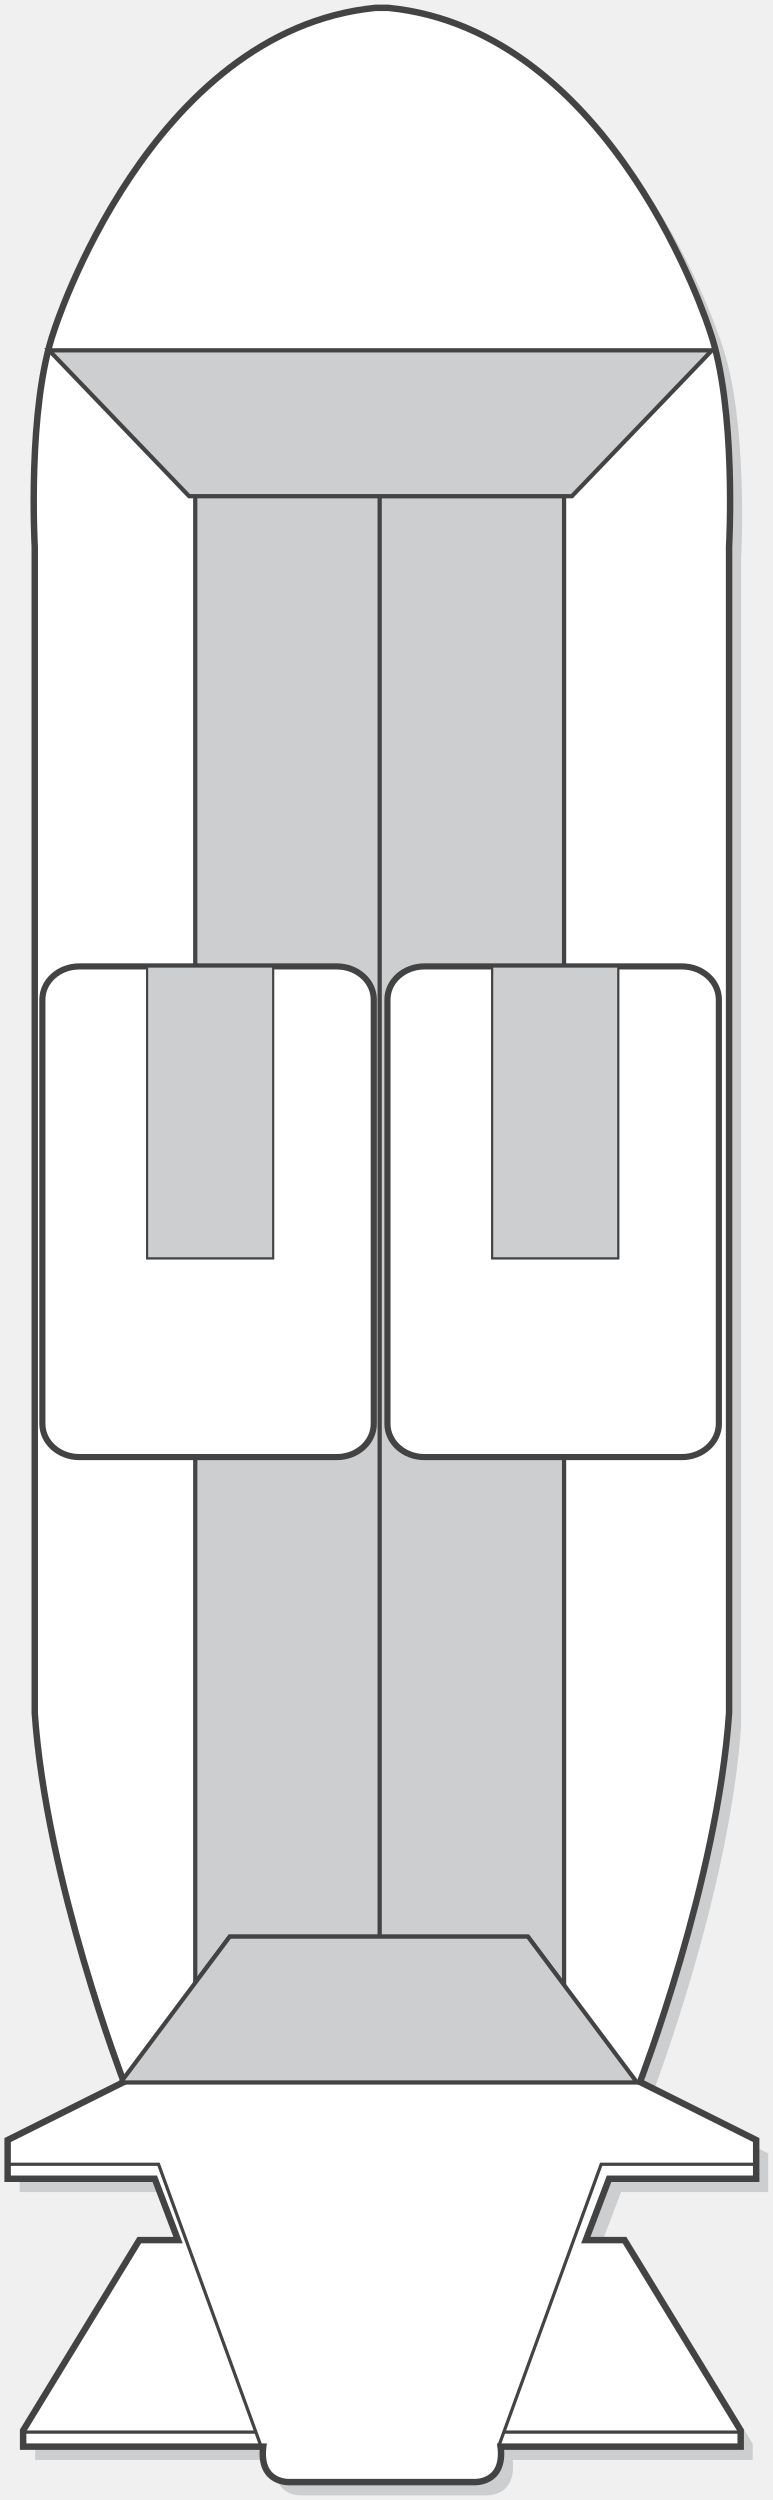
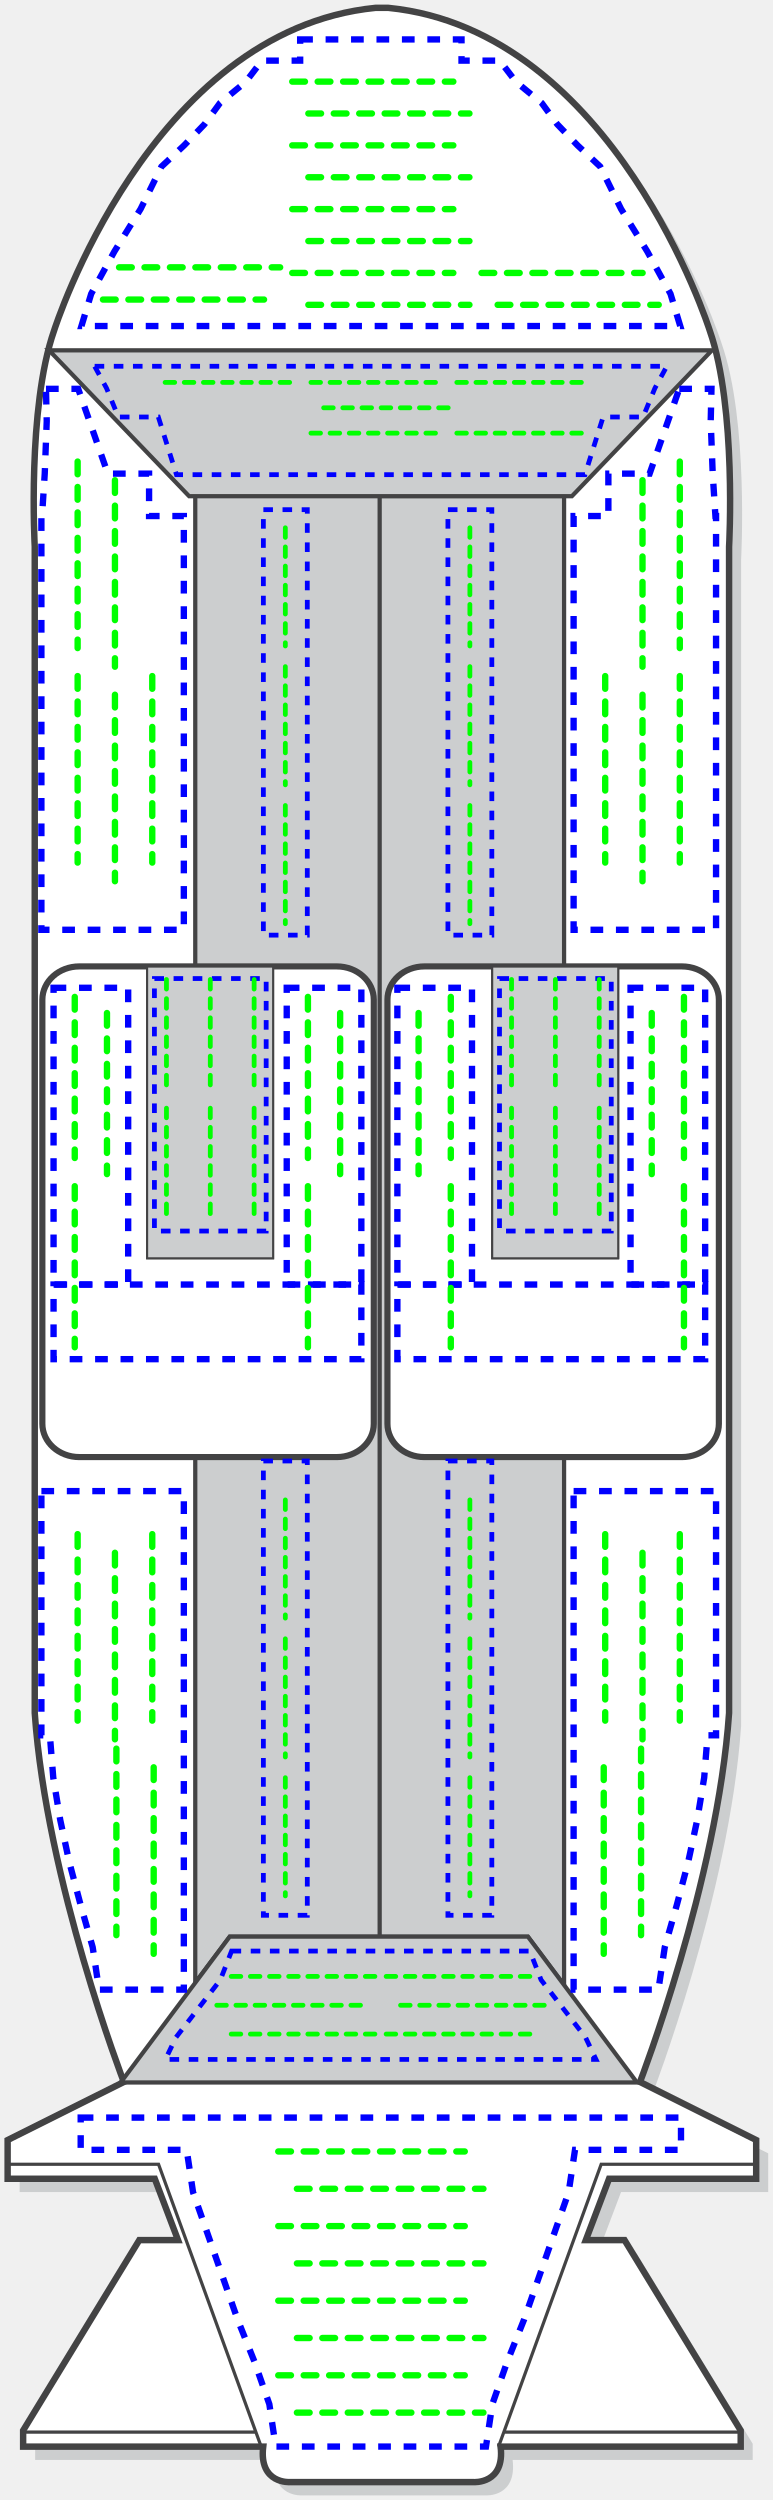
<svg xmlns="http://www.w3.org/2000/svg" viewBox="0.625 69 187.125 605.625">
  <defs>
    <clipPath id="pd-ex1">
      <path clip-rule="evenodd" d="M397 56H584V651H397zm92.014 458.992V175.821H446.152V525.275L453.843 514.992zzm78.011-373.574H412.075l32.457 33.803h90.037zz" />
    </clipPath>
    <clipPath id="pd-ex2">
      <path clip-rule="evenodd" d="M397 56H584V651H397zm31.865 493.392H549.45l-25.281-33.8H454.143zzM487.963 294.285c0-4.337-3.904-7.847-8.723-7.847H418.512c-4.816 0-8.724 3.51-8.724 7.847V394.323c0 4.336 3.907 7.852 8.724 7.852H479.24c4.818 0 8.723-3.516 8.723-7.852V294.285zz" />
    </clipPath>
    <clipPath id="pd-ex3">
      <path clip-rule="evenodd" d="M397 56H584V651H397zm37.802 230.783h29.119v68.205H434.802zz" />
    </clipPath>
    <clipPath id="pd-ex4">
      <path clip-rule="evenodd" d="M397 56H584V651H397zm92.652 230.438V514.993h34.817L532.514 525.746V175.821H489.652zzm77.373-145.02H412.075l32.457 33.803h90.037zz" />
    </clipPath>
    <clipPath id="pd-ex5">
      <path clip-rule="evenodd" d="M397 56H584V651H397zm31.865 493.392H549.45l-25.281-33.8H454.143zzM569.363 294.285c0-4.337-3.904-7.847-8.723-7.847H499.912c-4.816 0-8.724 3.51-8.724 7.847V394.323c0 4.336 3.907 7.852 8.724 7.852H560.64c4.818 0 8.723-3.516 8.723-7.852V294.285zz" />
    </clipPath>
    <clipPath id="pd-ex6">
      <path clip-rule="evenodd" d="M397 56H584V651H397zM516.202 286.783h29.119v68.205H516.202zz" />
    </clipPath>
    <clipPath id="pd-ex7">
      <path clip-rule="evenodd" d="M397 56H584V651H397zM569.363 294.285c0-4.337-3.904-7.847-8.723-7.847H499.912c-4.816 0-8.724 3.51-8.724 7.847V394.323c0 4.336 3.907 7.852 8.724 7.852H560.64c4.818 0 8.723-3.516 8.723-7.852V294.285zz" />
    </clipPath>
    <clipPath id="pd-ex8">
      <path clip-rule="evenodd" d="M397 56H584V651H397zm90.963 238.285c0-4.337-3.904-7.847-8.723-7.847H418.512c-4.816 0-8.724 3.51-8.724 7.847V394.323c0 4.336 3.907 7.852 8.724 7.852H479.24c4.818 0 8.723-3.516 8.723-7.852V294.285zz" />
    </clipPath>
    <clipPath id="pd-ex9">
      <path clip-rule="evenodd" d="M356 56H543V651H356zM475.002 286.783h29.119v68.205H475.002zz" />
    </clipPath>
    <clipPath id="pd-ex10">
      <path clip-rule="evenodd" d="M438 56H625V651H438zm37.002 230.783h29.119v68.205H475.002zz" />
    </clipPath>
  </defs>
  <g class="naval-paperdoll-root" transform="matrix(1.027 0 0 1.027 0.000 50.464)" id="g288">
    <g id="armor_diagram_naval_noturret" transform="translate(-399.188,-40.43028)">
      <path fill="#CCCECF" d="M471.111 647.098s-7.461 .54-6.394-8.374h-56.63v-3.806l27.401-44.909h9.136l-5.481-14.462H404.432v-9.136l27.404-13.701s-18.271-47.442-21.009-87.022V190.582s-1.827-32.731 4.566-51c0 0 22.379-70.789 75.814-76.12h3.02c53.436 5.331 75.815 76.12 75.815 76.12 6.392 18.269 4.565 51 4.565 51V465.688c-2.74 39.58-21.01 87.022-21.01 87.022l27.404 13.701v9.136H546.292l-5.482 14.462h9.135l27.401 44.909v3.806H520.714c1.069 8.914-6.392 8.374-6.392 8.374" />
      <defs>
        <clipPath id="naval-dualturret-armor-outline-1" clipPathUnits="userSpaceOnUse">
          <path d="M468.277,643.965c0,0-7.463,0.541-6.394-8.374h-56.631v-3.807l27.401-44.908h9.136l-5.482-14.463h-34.711  v-9.136l27.405-13.7c0,0-18.27-47.443-21.009-87.022V187.448c0,0-1.827-32.731,4.565-51c0,0,22.379-70.789,75.815-76.118h3.019  c53.438,5.329,75.816,76.118,75.816,76.118c6.393,18.269,4.564,51,4.564,51v275.106c-2.738,39.579-21.008,87.022-21.008,87.022  l27.402,13.7v9.136H543.46l-5.483,14.463h9.136l27.402,44.908v3.807h-56.633c1.07,8.915-6.392,8.374-6.392,8.374" />
        </clipPath>
      </defs>
      <g clip-path="url(#naval-dualturret-armor-outline-1)">
        <path class="armor unitLocation" data-loc="FR" fill="#FFFFFF" stroke="none" d="M300 0H650V141.118H300z" />
        <path class="armor unitLocation" data-loc="RR" fill="#FFFFFF" stroke="none" d="M300 549.692H650V700H300z" />
        <g clip-path="url(#pd-ex1)">
          <g clip-path="url(#pd-ex2)">
            <path class="armor unitLocation" data-loc="LS" fill="#FFFFFF" stroke="none" d="M300 141.118H489.333V549.692H300z" clip-path="url(#pd-ex3)" />
          </g>
        </g>
        <g clip-path="url(#pd-ex4)">
          <g clip-path="url(#pd-ex5)">
            <path class="armor unitLocation" data-loc="RS" fill="#FFFFFF" stroke="none" d="M489.333 141.118H650V549.692H489.333z" clip-path="url(#pd-ex6)" />
          </g>
        </g>
      </g>
      <path fill="none" stroke-width="1.522" d="M468.276 643.965s-7.461 .54-6.394-8.374h-56.63v-3.807l27.401-44.908h9.136l-5.482-14.463H401.596v-9.136l27.405-13.7s-18.27-47.443-21.009-87.022V187.448s-1.828-32.731 4.565-50.999c0 0 22.379-70.791 75.815-76.12h3.019c53.438 5.329 75.816 76.12 75.816 76.12 6.393 18.268 4.564 50.999 4.564 50.999V462.554c-2.738 39.579-21.008 87.022-21.008 87.022l27.402 13.7v9.136H543.46l-5.483 14.463h9.136l27.4 44.908v3.807H517.882c1.07 8.914-6.393 8.374-6.393 8.374H468.276z" stroke="#434344" />
      <g clip-path="url(#pd-ex7)">
        <path fill="#CCCECF" d="M489.352,286.438v228.855h34.967l8.495,11.355V175.521h-43.462v110.917" class="structure unitLocation" data-loc="RS" clip-path="url(#pd-ex6)" />
      </g>
      <g clip-path="url(#pd-ex8)">
        <path fill="#CCCECF" d="M489.314,515.292V175.521h-43.462v350.656l8.141-10.885" class="structure unitLocation" data-loc="LS" clip-path="url(#pd-ex3)" />
      </g>
      <path fill="none" stroke-width="0.761" d="M460.029 632.165H404.768m56.632 3.426l-24.207-66.604H401.114m117.655 63.178h55.263m-56.633 3.426l24.205-66.604h36.08" stroke="#434344" />
      <polyline fill="#CCCECF" points="567.729,141.118 411.371,141.118 444.404,175.521 534.697,175.521 " id="polyline186" class="structure unitLocation" data-loc="FR" />
      <path fill="none" stroke-width="1" d="M489.352 286.438V515.32h34.967l8.533 11.408V175.548h-43.5V286.465zm.001 228.854V175.521h-43.5V526.177l8.141-10.885h35.359zm78.376-374.174H411.371l33.032 34.403h90.293l33.033-34.403z" stroke="#434344" />
      <path fill="#CCCECF" id="polyline190" class="structure unitLocation" data-loc="RR" d="M428.266 549.692H550.049l-25.73-34.4H453.993z" style=";stroke:#434344;stroke-width:1" />
      <g id="turret_rear" transform="translate(41.2,0)">
        <path fill="#ffffff" stroke-width="1.454" d="M528.163 294.285c0-4.337-3.904-7.847-8.723-7.847H458.712c-4.816 0-8.724 3.51-8.724 7.847V394.323c0 4.336 3.907 7.852 8.724 7.852H519.44c4.818 0 8.723-3.516 8.723-7.852V294.285z" stroke="none" class="armor unitLocation" data-loc="RT" clip-path="url(#pd-ex9)" />
        <path fill="none" stroke-width="1.454" d="M528.163 294.285c0-4.337-3.904-7.847-8.723-7.847H458.712c-4.816 0-8.724 3.51-8.724 7.847V394.323c0 4.336 3.907 7.852 8.724 7.852H519.44c4.818 0 8.723-3.516 8.723-7.852V294.285z" stroke="#434344" pointer-events="none" />
        <rect x="474.702" fill="#CCCECF" width="29.719" y="286.483" height="68.805" class="structure unitLocation" data-loc="RT" />
        <rect x="474.702" y="286.482" fill="none" width="29.719" height="68.805" stroke="#434344" stroke-width="0.484" />
        <rect x="474.702" fill="#CCCECF" width="29.719" y="286.483" height="68.805" id="rect174" class="structure unitLocation" data-loc="RT" />
        <rect x="474.702" y="286.482" fill="none" width="29.719" id="rect176" height="68.805" stroke="#434344" stroke-width="0.484" />
      </g>
      <g id="turret_front" transform="translate(-40.2,0)">
        <path fill="#ffffff" stroke-width="1.454" d="M528.163 294.285c0-4.337-3.904-7.847-8.723-7.847H458.712c-4.816 0-8.724 3.51-8.724 7.847V394.323c0 4.336 3.907 7.852 8.724 7.852H519.44c4.818 0 8.723-3.516 8.723-7.852V294.285z" stroke="none" class="armor unitLocation" data-loc="FT" clip-path="url(#pd-ex10)" />
        <path fill="none" stroke-width="1.454" d="M528.163 294.285c0-4.337-3.904-7.847-8.723-7.847H458.712c-4.816 0-8.724 3.51-8.724 7.847V394.323c0 4.336 3.907 7.852 8.724 7.852H519.44c4.818 0 8.723-3.516 8.723-7.852V294.285z" stroke="#434344" pointer-events="none" />
        <rect x="474.702" fill="#CCCECF" width="29.719" y="286.483" height="68.805" class="structure unitLocation" data-loc="FT" />
        <rect x="474.702" y="286.482" fill="none" width="29.719" height="68.805" stroke="#434344" stroke-width="0.484" />
        <rect x="474.702" fill="#CCCECF" width="29.719" y="286.483" height="68.805" id="rect278" class="structure unitLocation" data-loc="FT" />
        <rect x="474.702" y="286.482" fill="none" width="29.719" id="rect279" height="68.805" stroke="#434344" stroke-width="0.484" />
      </g>
      <g fill="none" id="armorPips">
-         <g transform="translate(489.63,66.58)" class="paperdoll-pip-profile">
-           <rect x="-20.23" width="40.46" y="0" height="10" data-fill="armor" data-location="FR" />
-           <rect x="-29.24" width="58.48" y="5" height="10" data-fill="armor" data-location="FR" />
-           <rect x="-36.89" width="73.78" y="10" height="10" data-fill="armor" data-location="FR" />
-           <rect x="-41.4" width="82.8" y="15" height="10" data-fill="armor" data-location="FR" />
-           <rect x="-44.19" width="88.38" y="20" height="10" data-fill="armor" data-location="FR" />
-           <rect x="-51.03" width="102.06" y="25" height="10" data-fill="armor" data-location="FR" />
-           <rect x="-54.87" width="109.74" y="30" height="10" data-fill="armor" data-location="FR" />
-           <rect x="-60.87" width="121.74" y="40" height="10" data-fill="armor" data-location="FR" />
-           <rect x="-67.22" width="134.44" y="50" height="10" data-fill="armor" data-location="FR" />
-           <rect x="-71.82" width="143.64" y="60" height="10" data-fill="armor" data-location="FR" />
-         </g>
-         <g transform="translate(533.9,149)" class="paperdoll-pip-profile" data-multisection="true">
-           <g id="armorPipsRS_section01">
-             <rect x="24.92" width="10" y="0" height="10" data-fill="armor" data-location="RS" />
-             <rect x="17.93" width="16.64" y="10" height="10" data-fill="armor" data-location="RS" />
-             <rect x="8.2" width="27.65" y="20" height="10" data-fill="armor" data-location="RS" />
-             <rect x="0" width="36" y="30" height="10" data-fill="armor" data-location="RS" />
-             <rect x="0" width="36" y="40" height="10" data-fill="armor" data-location="RS" />
-             <rect x="0" width="36" y="50" height="10" data-fill="armor" data-location="RS" />
-             <rect x="0" width="36" y="60" height="10" data-fill="armor" data-location="RS" />
-             <rect x="0" width="36" y="70" height="10" data-fill="armor" data-location="RS" />
-             <rect x="0" width="36" y="80" height="10" data-fill="armor" data-location="RS" />
-             <rect x="0" width="36" y="90" height="10" data-fill="armor" data-location="RS" />
-             <rect x="0" width="36" y="100" height="10" data-fill="armor" data-location="RS" />
-             <rect x="0" width="36" y="110" height="10" data-fill="armor" data-location="RS" />
-             <rect x="0" width="36" y="120" height="10" data-fill="armor" data-location="RS" />
-           </g>
-           <g id="armorPipsRS_section02">
-             <rect x="0" width="36" y="260" height="10" data-fill="armor" data-location="RS" />
-             <rect x="0" width="36" y="270" height="10" data-fill="armor" data-location="RS" />
-             <rect x="0" width="36" y="280" height="10" data-fill="armor" data-location="RS" />
-             <rect x="0" width="36" y="290" height="10" data-fill="armor" data-location="RS" />
-             <rect x="0" width="36" y="300" height="10" data-fill="armor" data-location="RS" />
-             <rect x="0" width="36" y="310" height="10" data-fill="armor" data-location="RS" />
-             <rect x="0" width="34" y="320" height="10" data-fill="armor" data-location="RS" />
-             <rect x="0" width="32.4" y="330" height="10" data-fill="armor" data-location="RS" />
-             <rect x="0" width="30.7" y="340" height="10" data-fill="armor" data-location="RS" />
-             <rect x="0" width="28.1" y="350" height="10" data-fill="armor" data-location="RS" />
-             <rect x="0" width="25.4" y="360" height="10" data-fill="armor" data-location="RS" />
-             <rect x="0" width="22.4" y="370" height="10" data-fill="armor" data-location="RS" />
-           </g>
-         </g>
-         <g transform="matrix(-1,0,0,1,444.36,149)" class="paperdoll-pip-profile" data-multisection="true">
-           <g id="armorPipsLS_section01">
-             <rect x="24.92" width="10" y="0" height="10" data-fill="armor" data-location="LS" />
-             <rect x="17.93" width="16.64" y="10" height="10" data-fill="armor" data-location="LS" />
-             <rect x="8.2" width="27.65" y="20" height="10" data-fill="armor" data-location="LS" />
-             <rect x="0" width="36" y="30" height="10" data-fill="armor" data-location="LS" />
-             <rect x="0" width="36" y="40" height="10" data-fill="armor" data-location="LS" />
-             <rect x="0" width="36" y="50" height="10" data-fill="armor" data-location="LS" />
-             <rect x="0" width="36" y="60" height="10" data-fill="armor" data-location="LS" />
-             <rect x="0" width="36" y="70" height="10" data-fill="armor" data-location="LS" />
-             <rect x="0" width="36" y="80" height="10" data-fill="armor" data-location="LS" />
-             <rect x="0" width="36" y="90" height="10" data-fill="armor" data-location="LS" />
-             <rect x="0" width="36" y="100" height="10" data-fill="armor" data-location="LS" />
-             <rect x="0" width="36" y="110" height="10" data-fill="armor" data-location="LS" />
-             <rect x="0" width="36" y="120" height="10" data-fill="armor" data-location="LS" />
-           </g>
-           <g id="armorPipsLS_section02">
-             <rect x="0" width="36" y="260" height="10" data-fill="armor" data-location="LS" />
-             <rect x="0" width="36" y="270" height="10" data-fill="armor" data-location="LS" />
-             <rect x="0" width="36" y="280" height="10" data-fill="armor" data-location="LS" />
-             <rect x="0" width="36" y="290" height="10" data-fill="armor" data-location="LS" />
-             <rect x="0" width="36" y="300" height="10" data-fill="armor" data-location="LS" />
-             <rect x="0" width="36" y="310" height="10" data-fill="armor" data-location="LS" />
-             <rect x="0" width="34" y="320" height="10" data-fill="armor" data-location="LS" />
-             <rect x="0" width="32.4" y="330" height="10" data-fill="armor" data-location="LS" />
-             <rect x="0" width="30.7" y="340" height="10" data-fill="armor" data-location="LS" />
-             <rect x="0" width="28.1" y="350" height="10" data-fill="armor" data-location="LS" />
-             <rect x="0" width="25.4" y="360" height="10" data-fill="armor" data-location="LS" />
-             <rect x="0" width="22.4" y="370" height="10" data-fill="armor" data-location="LS" />
-           </g>
-         </g>
-         <g transform="translate(489.63,556.78)" class="paperdoll-pip-profile">
-           <rect x="-72" width="144" y="0" height="10" data-fill="armor" data-location="RR" />
-           <rect x="-47" width="94" y="10" height="10" data-fill="armor" data-location="RR" />
-           <rect x="-44" width="88" y="20" height="10" data-fill="armor" data-location="RR" />
-           <rect x="-40" width="80" y="30" height="10" data-fill="armor" data-location="RR" />
-           <rect x="-37" width="74" y="40" height="10" data-fill="armor" data-location="RR" />
-           <rect x="-33" width="66" y="50" height="10" data-fill="armor" data-location="RR" />
-           <rect x="-29" width="58" y="60" height="10" data-fill="armor" data-location="RR" />
-           <rect x="-26" width="52" y="70" height="10" data-fill="armor" data-location="RR" />
-         </g>
-         <g transform="translate(448.73,290.28)" class="paperdoll-pip-profile">
-           <rect x="-37.5" width="75" y="0" height="10" data-fill="armor" data-location="FT" data-gap="-17.5,17.5" />
-           <rect x="-37.5" width="75" y="10" height="10" data-fill="armor" data-location="FT" data-gap="-17.5,17.5" />
-           <rect x="-37.5" width="75" y="20" height="10" data-fill="armor" data-location="FT" data-gap="-17.5,17.5" />
-           <rect x="-37.5" width="75" y="30" height="10" data-fill="armor" data-location="FT" data-gap="-17.5,17.5" />
-           <rect x="-37.5" width="75" y="40" height="10" data-fill="armor" data-location="FT" data-gap="-17.5,17.5" />
-           <rect x="-37.5" width="75" y="50" height="10" data-fill="armor" data-location="FT" data-gap="-17.5,17.5" />
-           <rect x="-37.5" width="75" y="60" height="10" data-fill="armor" data-location="FT" data-gap="-17.5,17.5" />
-           <rect x="-37.5" width="75" y="70" height="10" data-fill="armor" data-location="FT" />
-           <rect x="-37.5" width="75" y="80" height="10" data-fill="armor" data-location="FT" />
-         </g>
-         <g transform="translate(529.83,290.28)" class="paperdoll-pip-profile">
-           <rect x="-37.5" width="75" y="0" height="10" data-fill="armor" data-location="RT" data-gap="-17.5,17.5" />
-           <rect x="-37.5" width="75" y="10" height="10" data-fill="armor" data-location="RT" data-gap="-17.5,17.5" />
-           <rect x="-37.5" width="75" y="20" height="10" data-fill="armor" data-location="RT" data-gap="-17.5,17.5" />
-           <rect x="-37.5" width="75" y="30" height="10" data-fill="armor" data-location="RT" data-gap="-17.5,17.5" />
-           <rect x="-37.5" width="75" y="40" height="10" data-fill="armor" data-location="RT" data-gap="-17.5,17.5" />
-           <rect x="-37.5" width="75" y="50" height="10" data-fill="armor" data-location="RT" data-gap="-17.5,17.5" />
-           <rect x="-37.5" width="75" y="60" height="10" data-fill="armor" data-location="RT" data-gap="-17.5,17.5" />
-           <rect x="-37.5" width="75" y="70" height="10" data-fill="armor" data-location="RT" />
-           <rect x="-37.5" width="75" y="80" height="10" data-fill="armor" data-location="RT" />
+         <path data-fill="armor" data-location="FR" d="M 470.6 67.78 L 508.66 67.78 L 508.66 72.78 L 517.67 72.78 L 521.5 77.78 L 527.58 82.78 L 531.23 87.78 L 536.04 92.78 L 541.38 97.78 L 546.3 107.78 L 552.47 117.78 L 557.95 127.78 L 560.25 135.38 L 419.01 135.38 L 421.31 127.78 L 426.79 117.78 L 432.96 107.78 L 437.88 97.78 L 443.22 92.78 L 448.04 87.78 L 451.69 82.78 L 457.77 77.78 L 461.59 72.78 L 470.6 72.78 Z" style="fill: none; stroke: rgb(0, 0, 255); stroke-width: 1.5; stroke-dasharray: 3;" />
+         <g data-rail="armor" data-location="FR">
+           <path d="M 468.73 77.73 L 506.73 77.73" style="fill: none; stroke: rgb(0, 255, 0); stroke-width: 1.5; stroke-linecap: round; stroke-dasharray: 3;" data-rail-capacity="5" data-rail-index="1" />
+           <path d="M 468.73 92.77 L 506.73 92.77" style="fill: none; stroke: rgb(0, 255, 0); stroke-width: 1.5; stroke-linecap: round; stroke-dasharray: 3;" data-rail-capacity="5" data-rail-index="2" />
+           <path d="M 468.73 107.81 L 506.73 107.81" style="fill: none; stroke: rgb(0, 255, 0); stroke-width: 1.5; stroke-linecap: round; stroke-dasharray: 3;" data-rail-capacity="5" data-rail-index="3" />
+           <path d="M 468.73 122.86 L 506.73 122.86" style="fill: none; stroke: rgb(0, 255, 0); stroke-width: 1.5; stroke-linecap: round; stroke-dasharray: 3;" data-rail-capacity="5" data-rail-index="4" />
+           <path d="M 513.38 122.86 L 551.38 122.86" style="fill: none; stroke: rgb(0, 255, 0); stroke-width: 1.5; stroke-linecap: round; stroke-dasharray: 3;" data-rail-capacity="5" data-rail-index="5" />
+           <path d="M 424.08 129.14 L 462.08 129.14" style="fill: none; stroke: rgb(0, 255, 0); stroke-width: 1.5; stroke-linecap: round; stroke-dasharray: 3;" data-rail-capacity="5" data-rail-index="6" />
+           <path d="M 472.53 85.25 L 510.53 85.25" style="fill: none; stroke: rgb(0, 255, 0); stroke-width: 1.5; stroke-linecap: round; stroke-dasharray: 3;" data-rail-capacity="5" data-rail-index="7" />
+           <path d="M 472.53 100.29 L 510.53 100.29" style="fill: none; stroke: rgb(0, 255, 0); stroke-width: 1.5; stroke-linecap: round; stroke-dasharray: 3;" data-rail-capacity="5" data-rail-index="8" />
+           <path d="M 472.53 115.34 L 510.53 115.34" style="fill: none; stroke: rgb(0, 255, 0); stroke-width: 1.5; stroke-linecap: round; stroke-dasharray: 3;" data-rail-capacity="5" data-rail-index="9" />
+           <path d="M 427.88 121.54 L 465.88 121.54" style="fill: none; stroke: rgb(0, 255, 0); stroke-width: 1.5; stroke-linecap: round; stroke-dasharray: 3;" data-rail-capacity="5" data-rail-index="10" />
+           <path d="M 472.53 130.38 L 510.53 130.38" style="fill: none; stroke: rgb(0, 255, 0); stroke-width: 1.5; stroke-linecap: round; stroke-dasharray: 3;" data-rail-capacity="5" data-rail-index="11" />
+           <path d="M 517.18 130.38 L 555.18 130.38" style="fill: none; stroke: rgb(0, 255, 0); stroke-width: 1.5; stroke-linecap: round; stroke-dasharray: 3;" data-rail-capacity="5" data-rail-index="12" />
+         </g>
+         <path data-fill="armor" data-location="RS" d="M 560.02 150.2 L 567.62 150.2 L 567.44 157.8 L 567.91 170.2 L 568.55 180.2 L 568.7 180.2 L 568.7 277.8 L 535.1 277.8 L 535.1 180.2 L 543.3 180.2 L 543.3 170.2 L 553.03 170.2 Z" style="fill: none; stroke: rgb(0, 0, 255); stroke-width: 1.5; stroke-dasharray: 3;" />
+         <path data-fill="armor" data-location="RS" d="M 535.1 410.2 L 568.7 410.2 L 568.7 467.8 L 566.7 467.8 L 565.9 477.8 L 564.25 487.8 L 562.1 497.8 L 559.45 507.8 L 556.6 517.8 L 555.1 527.8 L 535.1 527.8 Z" style="fill: none; stroke: rgb(0, 0, 255); stroke-width: 1.5; stroke-dasharray: 3;" />
+         <g data-rail="armor" data-location="RS">
+           <path d="M 560.15 167.35 L 560.15 211.35" style="fill: none; stroke: rgb(0, 255, 0); stroke-width: 1.5; stroke-linecap: round; stroke-dasharray: 3;" data-rail-capacity="5" data-rail-index="1" />
+           <path d="M 560.15 217.95 L 560.15 261.95" style="fill: none; stroke: rgb(0, 255, 0); stroke-width: 1.5; stroke-linecap: round; stroke-dasharray: 3;" data-rail-capacity="5" data-rail-index="2" />
+           <path d="M 542.55 217.95 L 542.55 261.95" style="fill: none; stroke: rgb(0, 255, 0); stroke-width: 1.5; stroke-linecap: round; stroke-dasharray: 3;" data-rail-capacity="5" data-rail-index="3" />
+           <path d="M 560.15 420.35 L 560.15 464.35" style="fill: none; stroke: rgb(0, 255, 0); stroke-width: 1.5; stroke-linecap: round; stroke-dasharray: 3;" data-rail-capacity="5" data-rail-index="4" />
+           <path d="M 542.55 420.35 L 542.55 464.35" style="fill: none; stroke: rgb(0, 255, 0); stroke-width: 1.5; stroke-linecap: round; stroke-dasharray: 3;" data-rail-capacity="5" data-rail-index="5" />
+           <path d="M 551.01 470.95 L 551.01 514.95" style="fill: none; stroke: rgb(0, 255, 0); stroke-width: 1.5; stroke-linecap: round; stroke-dasharray: 3;" data-rail-capacity="5" data-rail-index="6" />
+           <path d="M 551.35 171.75 L 551.35 215.75" style="fill: none; stroke: rgb(0, 255, 0); stroke-width: 1.5; stroke-linecap: round; stroke-dasharray: 3;" data-rail-capacity="5" data-rail-index="7" />
+           <path d="M 551.35 222.35 L 551.35 266.35" style="fill: none; stroke: rgb(0, 255, 0); stroke-width: 1.5; stroke-linecap: round; stroke-dasharray: 3;" data-rail-capacity="5" data-rail-index="8" />
+           <path d="M 551.35 424.75 L 551.35 468.75" style="fill: none; stroke: rgb(0, 255, 0); stroke-width: 1.5; stroke-linecap: round; stroke-dasharray: 3;" data-rail-capacity="5" data-rail-index="9" />
+           <path d="M 542.21 475.35 L 542.21 519.35" style="fill: none; stroke: rgb(0, 255, 0); stroke-width: 1.5; stroke-linecap: round; stroke-dasharray: 3;" data-rail-capacity="5" data-rail-index="10" />
+         </g>
+         <path data-fill="armor" data-location="LS" d="M 410.64 150.2 L 418.24 150.2 L 425.23 170.2 L 434.96 170.2 L 434.96 180.2 L 443.16 180.2 L 443.16 277.8 L 409.56 277.8 L 409.56 180.2 L 409.71 180.2 L 410.35 170.2 L 410.82 157.8 Z" style="fill: none; stroke: rgb(0, 0, 255); stroke-width: 1.5; stroke-dasharray: 3;" />
+         <path data-fill="armor" data-location="LS" d="M 409.56 410.2 L 443.16 410.2 L 443.16 527.8 L 423.16 527.8 L 421.66 517.8 L 418.81 507.8 L 416.16 497.8 L 414.01 487.8 L 412.36 477.8 L 411.56 467.8 L 409.56 467.8 Z" style="fill: none; stroke: rgb(0, 0, 255); stroke-width: 1.5; stroke-dasharray: 3;" />
+         <g data-rail="armor" data-location="LS">
+           <path d="M 418.11 167.35 L 418.11 211.35" style="fill: none; stroke: rgb(0, 255, 0); stroke-width: 1.5; stroke-linecap: round; stroke-dasharray: 3;" data-rail-capacity="5" data-rail-index="1" />
+           <path d="M 418.11 217.95 L 418.11 261.95" style="fill: none; stroke: rgb(0, 255, 0); stroke-width: 1.5; stroke-linecap: round; stroke-dasharray: 3;" data-rail-capacity="5" data-rail-index="2" />
+           <path d="M 435.71 217.95 L 435.71 261.95" style="fill: none; stroke: rgb(0, 255, 0); stroke-width: 1.5; stroke-linecap: round; stroke-dasharray: 3;" data-rail-capacity="5" data-rail-index="3" />
+           <path d="M 418.11 420.35 L 418.11 464.35" style="fill: none; stroke: rgb(0, 255, 0); stroke-width: 1.5; stroke-linecap: round; stroke-dasharray: 3;" data-rail-capacity="5" data-rail-index="4" />
+           <path d="M 435.71 420.35 L 435.71 464.35" style="fill: none; stroke: rgb(0, 255, 0); stroke-width: 1.5; stroke-linecap: round; stroke-dasharray: 3;" data-rail-capacity="5" data-rail-index="5" />
+           <path d="M 427.25 470.95 L 427.25 514.95" style="fill: none; stroke: rgb(0, 255, 0); stroke-width: 1.5; stroke-linecap: round; stroke-dasharray: 3;" data-rail-capacity="5" data-rail-index="6" />
+           <path d="M 426.91 171.75 L 426.91 215.75" style="fill: none; stroke: rgb(0, 255, 0); stroke-width: 1.5; stroke-linecap: round; stroke-dasharray: 3;" data-rail-capacity="5" data-rail-index="7" />
+           <path d="M 426.91 222.35 L 426.91 266.35" style="fill: none; stroke: rgb(0, 255, 0); stroke-width: 1.5; stroke-linecap: round; stroke-dasharray: 3;" data-rail-capacity="5" data-rail-index="8" />
+           <path d="M 426.91 424.75 L 426.91 468.75" style="fill: none; stroke: rgb(0, 255, 0); stroke-width: 1.5; stroke-linecap: round; stroke-dasharray: 3;" data-rail-capacity="5" data-rail-index="9" />
+           <path d="M 436.05 475.35 L 436.05 519.35" style="fill: none; stroke: rgb(0, 255, 0); stroke-width: 1.5; stroke-linecap: round; stroke-dasharray: 3;" data-rail-capacity="5" data-rail-index="10" />
+         </g>
+         <path data-fill="armor" data-location="RR" d="M 418.83 557.98 L 560.43 557.98 L 560.43 565.58 L 535.43 565.58 L 533.93 575.58 L 523.43 605.58 L 519.43 615.58 L 515.93 625.58 L 514.43 635.58 L 464.83 635.58 L 463.33 625.58 L 459.83 615.58 L 455.83 605.58 L 445.33 575.58 L 443.83 565.58 L 418.83 565.58 Z" style="fill: none; stroke: rgb(0, 0, 255); stroke-width: 1.5; stroke-dasharray: 3;" />
+         <g data-rail="armor" data-location="RR">
+           <path d="M 465.43 565.97 L 509.43 565.97" style="fill: none; stroke: rgb(0, 255, 0); stroke-width: 1.5; stroke-linecap: round; stroke-dasharray: 3;" data-rail-capacity="5" data-rail-index="1" />
+           <path d="M 465.43 583.57 L 509.43 583.57" style="fill: none; stroke: rgb(0, 255, 0); stroke-width: 1.5; stroke-linecap: round; stroke-dasharray: 3;" data-rail-capacity="5" data-rail-index="2" />
+           <path d="M 465.43 601.17 L 509.43 601.17" style="fill: none; stroke: rgb(0, 255, 0); stroke-width: 1.5; stroke-linecap: round; stroke-dasharray: 3;" data-rail-capacity="5" data-rail-index="3" />
+           <path d="M 465.43 618.77 L 509.43 618.77" style="fill: none; stroke: rgb(0, 255, 0); stroke-width: 1.5; stroke-linecap: round; stroke-dasharray: 3;" data-rail-capacity="5" data-rail-index="4" />
+           <path d="M 469.83 574.77 L 513.83 574.77" style="fill: none; stroke: rgb(0, 255, 0); stroke-width: 1.5; stroke-linecap: round; stroke-dasharray: 3;" data-rail-capacity="5" data-rail-index="5" />
+           <path d="M 469.83 592.37 L 513.83 592.37" style="fill: none; stroke: rgb(0, 255, 0); stroke-width: 1.5; stroke-linecap: round; stroke-dasharray: 3;" data-rail-capacity="5" data-rail-index="6" />
+           <path d="M 469.83 609.97 L 513.83 609.97" style="fill: none; stroke: rgb(0, 255, 0); stroke-width: 1.5; stroke-linecap: round; stroke-dasharray: 3;" data-rail-capacity="5" data-rail-index="7" />
+           <path d="M 469.83 627.57 L 513.83 627.57" style="fill: none; stroke: rgb(0, 255, 0); stroke-width: 1.5; stroke-linecap: round; stroke-dasharray: 3;" data-rail-capacity="5" data-rail-index="8" />
+         </g>
+         <path data-fill="armor" data-location="FT" d="M 412.43 291.48 L 430.03 291.48 L 430.03 361.48 L 412.43 361.48 Z" style="fill: none; stroke: rgb(0, 0, 255); stroke-width: 1.5; stroke-dasharray: 3;" />
+         <path data-fill="armor" data-location="FT" d="M 467.43 291.48 L 485.03 291.48 L 485.03 361.48 L 467.43 361.48 Z" style="fill: none; stroke: rgb(0, 0, 255); stroke-width: 1.5; stroke-dasharray: 3;" />
+         <path data-fill="armor" data-location="FT" d="M 412.43 361.48 L 485.03 361.48 L 485.03 379.08 L 412.43 379.08 Z" style="fill: none; stroke: rgb(0, 0, 255); stroke-width: 1.5; stroke-dasharray: 3;" />
+         <g data-rail="armor" data-location="FT">
+           <path d="M 417.43 293.63 L 417.43 331.63" style="fill: none; stroke: rgb(0, 255, 0); stroke-width: 1.5; stroke-linecap: round; stroke-dasharray: 3;" data-rail-capacity="5" data-rail-index="1" />
+           <path d="M 472.43 293.63 L 472.43 331.63" style="fill: none; stroke: rgb(0, 255, 0); stroke-width: 1.5; stroke-linecap: round; stroke-dasharray: 3;" data-rail-capacity="5" data-rail-index="2" />
+           <path d="M 417.43 338.28 L 417.43 376.28" style="fill: none; stroke: rgb(0, 255, 0); stroke-width: 1.5; stroke-linecap: round; stroke-dasharray: 3;" data-rail-capacity="5" data-rail-index="3" />
+           <path d="M 472.43 338.28 L 472.43 376.28" style="fill: none; stroke: rgb(0, 255, 0); stroke-width: 1.5; stroke-linecap: round; stroke-dasharray: 3;" data-rail-capacity="5" data-rail-index="4" />
+           <path d="M 425.03 297.43 L 425.03 335.43" style="fill: none; stroke: rgb(0, 255, 0); stroke-width: 1.5; stroke-linecap: round; stroke-dasharray: 3;" data-rail-capacity="5" data-rail-index="5" />
+           <path d="M 480.03 297.43 L 480.03 335.43" style="fill: none; stroke: rgb(0, 255, 0); stroke-width: 1.5; stroke-linecap: round; stroke-dasharray: 3;" data-rail-capacity="5" data-rail-index="6" />
+         </g>
+         <path data-fill="armor" data-location="RT" d="M 493.53 291.48 L 511.13 291.48 L 511.13 361.48 L 493.53 361.48 Z" style="fill: none; stroke: rgb(0, 0, 255); stroke-width: 1.5; stroke-dasharray: 3;" />
+         <path data-fill="armor" data-location="RT" d="M 548.53 291.48 L 566.13 291.48 L 566.13 361.48 L 548.53 361.48 Z" style="fill: none; stroke: rgb(0, 0, 255); stroke-width: 1.5; stroke-dasharray: 3;" />
+         <path data-fill="armor" data-location="RT" d="M 493.53 361.48 L 566.13 361.48 L 566.13 379.08 L 493.53 379.08 Z" style="fill: none; stroke: rgb(0, 0, 255); stroke-width: 1.5; stroke-dasharray: 3;" />
+         <g data-rail="armor" data-location="RT">
+           <path d="M 561.13 293.63 L 561.13 331.63" style="fill: none; stroke: rgb(0, 255, 0); stroke-width: 1.5; stroke-linecap: round; stroke-dasharray: 3;" data-rail-capacity="5" data-rail-index="1" />
+           <path d="M 506.13 293.63 L 506.13 331.63" style="fill: none; stroke: rgb(0, 255, 0); stroke-width: 1.5; stroke-linecap: round; stroke-dasharray: 3;" data-rail-capacity="5" data-rail-index="2" />
+           <path d="M 561.13 338.28 L 561.13 376.28" style="fill: none; stroke: rgb(0, 255, 0); stroke-width: 1.5; stroke-linecap: round; stroke-dasharray: 3;" data-rail-capacity="5" data-rail-index="3" />
+           <path d="M 506.13 338.28 L 506.13 376.28" style="fill: none; stroke: rgb(0, 255, 0); stroke-width: 1.5; stroke-linecap: round; stroke-dasharray: 3;" data-rail-capacity="5" data-rail-index="4" />
+           <path d="M 553.53 297.43 L 553.53 335.43" style="fill: none; stroke: rgb(0, 255, 0); stroke-width: 1.5; stroke-linecap: round; stroke-dasharray: 3;" data-rail-capacity="5" data-rail-index="5" />
+           <path d="M 498.53 297.43 L 498.53 335.43" style="fill: none; stroke: rgb(0, 255, 0); stroke-width: 1.5; stroke-linecap: round; stroke-dasharray: 3;" data-rail-capacity="5" data-rail-index="6" />
        </g>
      </g>
      <g fill="none" id="structurePips">
-         <g transform="translate(489.6,144.06)" class="paperdoll-pip-profile">
-           <rect x="-68.3" width="136.6" y="0" height="6.8" data-fill="structure" data-location="FR" />
-           <rect x="-62.7" width="125.4" y="6.8" height="6.8" data-fill="structure" data-location="FR" />
-           <rect x="-53.28" width="106.56" y="13.6" height="6.8" data-fill="structure" data-location="FR" />
-           <rect x="-49" width="98" y="20.4" height="6.8" data-fill="structure" data-location="FR" />
-         </g>
-         <g transform="translate(504.63,177.88)" class="paperdoll-pip-profile" data-multisection="true">
-           <g id="structurePipsRS_section01">
-             <rect x="0" width="12" y="0" height="6.8" data-fill="structure" data-location="RS" />
-             <rect x="0" width="12" y="6.8" height="6.8" data-fill="structure" data-location="RS" />
-             <rect x="0" width="12" y="13.6" height="6.8" data-fill="structure" data-location="RS" />
-             <rect x="0" width="12" y="20.4" height="6.8" data-fill="structure" data-location="RS" />
-             <rect x="0" width="12" y="27.2" height="6.8" data-fill="structure" data-location="RS" />
-             <rect x="0" width="12" y="34.0" height="6.8" data-fill="structure" data-location="RS" />
-             <rect x="0" width="12" y="40.8" height="6.8" data-fill="structure" data-location="RS" />
-             <rect x="0" width="12" y="47.6" height="6.8" data-fill="structure" data-location="RS" />
-             <rect x="0" width="12" y="54.4" height="6.8" data-fill="structure" data-location="RS" />
-             <rect x="0" width="12" y="61.2" height="6.8" data-fill="structure" data-location="RS" />
-             <rect x="0" width="12" y="68" height="6.8" data-fill="structure" data-location="RS" />
-             <rect x="0" width="12" y="74.8" height="6.8" data-fill="structure" data-location="RS" />
-             <rect x="0" width="12" y="81.6" height="6.8" data-fill="structure" data-location="RS" />
-             <rect x="0" width="12" y="88.4" height="6.8" data-fill="structure" data-location="RS" />
-             <rect x="0" width="12" y="95.2" height="6.8" data-fill="structure" data-location="RS" />
-           </g>
-           <g id="structurePipsRS_section02">
-             <rect x="0" width="12" y="224.4" height="6.8" data-fill="structure" data-location="RS" />
-             <rect x="0" width="12" y="231.2" height="6.8" data-fill="structure" data-location="RS" />
-             <rect x="0" width="12" y="238" height="6.8" data-fill="structure" data-location="RS" />
-             <rect x="0" width="12" y="244.8" height="6.8" data-fill="structure" data-location="RS" />
-             <rect x="0" width="12" y="251.6" height="6.8" data-fill="structure" data-location="RS" />
-             <rect x="0" width="12" y="258.4" height="6.8" data-fill="structure" data-location="RS" />
-             <rect x="0" width="12" y="265.2" height="6.8" data-fill="structure" data-location="RS" />
-             <rect x="0" width="12" y="272" height="6.8" data-fill="structure" data-location="RS" />
-             <rect x="0" width="12" y="278.8" height="6.8" data-fill="structure" data-location="RS" />
-             <rect x="0" width="12" y="285.6" height="6.8" data-fill="structure" data-location="RS" />
-             <rect x="0" width="12" y="292.4" height="6.8" data-fill="structure" data-location="RS" />
-             <rect x="0" width="12" y="299.2" height="6.8" data-fill="structure" data-location="RS" />
-             <rect x="0" width="12" y="306" height="6.8" data-fill="structure" data-location="RS" />
-             <rect x="0" width="12" y="312.8" height="6.8" data-fill="structure" data-location="RS" />
-             <rect x="0" width="12" y="319.6" height="6.8" data-fill="structure" data-location="RS" />
-             <rect x="0" width="12" y="326.4" height="6.8" data-fill="structure" data-location="RS" />
-           </g>
-         </g>
-         <g transform="matrix(-1,0,0,1,473.1,177.88)" class="paperdoll-pip-profile" data-multisection="true">
-           <g id="structurePipsLS_section01">
-             <rect x="0" width="12" y="0" height="6.8" data-fill="structure" data-location="LS" />
-             <rect x="0" width="12" y="6.8" height="6.8" data-fill="structure" data-location="LS" />
-             <rect x="0" width="12" y="13.6" height="6.8" data-fill="structure" data-location="LS" />
-             <rect x="0" width="12" y="20.4" height="6.8" data-fill="structure" data-location="LS" />
-             <rect x="0" width="12" y="27.2" height="6.8" data-fill="structure" data-location="LS" />
-             <rect x="0" width="12" y="34.0" height="6.8" data-fill="structure" data-location="LS" />
-             <rect x="0" width="12" y="40.8" height="6.8" data-fill="structure" data-location="LS" />
-             <rect x="0" width="12" y="47.6" height="6.8" data-fill="structure" data-location="LS" />
-             <rect x="0" width="12" y="54.4" height="6.8" data-fill="structure" data-location="LS" />
-             <rect x="0" width="12" y="61.2" height="6.8" data-fill="structure" data-location="LS" />
-             <rect x="0" width="12" y="68" height="6.8" data-fill="structure" data-location="LS" />
-             <rect x="0" width="12" y="74.8" height="6.8" data-fill="structure" data-location="LS" />
-             <rect x="0" width="12" y="81.6" height="6.8" data-fill="structure" data-location="LS" />
-             <rect x="0" width="12" y="88.4" height="6.8" data-fill="structure" data-location="LS" />
-             <rect x="0" width="12" y="95.2" height="6.8" data-fill="structure" data-location="LS" />
-           </g>
-           <g id="structurePipsLS_section02">
-             <rect x="0" width="12" y="224.4" height="6.8" data-fill="structure" data-location="LS" />
-             <rect x="0" width="12" y="231.2" height="6.8" data-fill="structure" data-location="LS" />
-             <rect x="0" width="12" y="238" height="6.8" data-fill="structure" data-location="LS" />
-             <rect x="0" width="12" y="244.8" height="6.8" data-fill="structure" data-location="LS" />
-             <rect x="0" width="12" y="251.6" height="6.8" data-fill="structure" data-location="LS" />
-             <rect x="0" width="12" y="258.4" height="6.8" data-fill="structure" data-location="LS" />
-             <rect x="0" width="12" y="265.2" height="6.8" data-fill="structure" data-location="LS" />
-             <rect x="0" width="12" y="272" height="6.8" data-fill="structure" data-location="LS" />
-             <rect x="0" width="12" y="278.8" height="6.8" data-fill="structure" data-location="LS" />
-             <rect x="0" width="12" y="285.6" height="6.8" data-fill="structure" data-location="LS" />
-             <rect x="0" width="12" y="292.4" height="6.8" data-fill="structure" data-location="LS" />
-             <rect x="0" width="12" y="299.2" height="6.8" data-fill="structure" data-location="LS" />
-             <rect x="0" width="12" y="306" height="6.8" data-fill="structure" data-location="LS" />
-             <rect x="0" width="12" y="312.8" height="6.8" data-fill="structure" data-location="LS" />
-             <rect x="0" width="12" y="319.6" height="6.8" data-fill="structure" data-location="LS" />
-             <rect x="0" width="12" y="326.4" height="6.8" data-fill="structure" data-location="LS" />
-           </g>
-         </g>
-         <g transform="translate(489.6,517.88)" class="paperdoll-pip-profile">
-           <rect x="-36" width="72" y="0" height="6.8" data-fill="structure" data-location="RR" />
-           <rect x="-41.3" width="82.6" y="6.8" height="6.8" data-fill="structure" data-location="RR" />
-           <rect x="-46.7" width="93.4" y="13.6" height="6.8" data-fill="structure" data-location="RR" />
-           <rect x="-51.6" width="103.2" y="20.4" height="6.8" data-fill="structure" data-location="RR" />
-         </g>
-         <g transform="translate(449.4,288.48)" class="paperdoll-pip-profile">
-           <rect x="-14" width="28" y="0" height="6.8" data-fill="structure" data-location="FT" />
-           <rect x="-14" width="28" y="6.8" height="6.8" data-fill="structure" data-location="FT" />
-           <rect x="-14" width="28" y="13.6" height="6.8" data-fill="structure" data-location="FT" />
-           <rect x="-14" width="28" y="20.4" height="6.8" data-fill="structure" data-location="FT" />
-           <rect x="-14" width="28" y="27.2" height="6.8" data-fill="structure" data-location="FT" />
-           <rect x="-14" width="28" y="34" height="6.8" data-fill="structure" data-location="FT" />
-           <rect x="-14" width="28" y="40.8" height="6.8" data-fill="structure" data-location="FT" />
-           <rect x="-14" width="28" y="47.6" height="6.8" data-fill="structure" data-location="FT" />
-           <rect x="-14" width="28" y="54.4" height="6.8" data-fill="structure" data-location="FT" />
-         </g>
-         <g transform="translate(530.8,288.48)" class="paperdoll-pip-profile">
-           <rect x="-14" width="28" y="0" height="6.8" data-fill="structure" data-location="RT" />
-           <rect x="-14" width="28" y="6.8" height="6.8" data-fill="structure" data-location="RT" />
-           <rect x="-14" width="28" y="13.6" height="6.8" data-fill="structure" data-location="RT" />
-           <rect x="-14" width="28" y="20.4" height="6.8" data-fill="structure" data-location="RT" />
-           <rect x="-14" width="28" y="27.2" height="6.8" data-fill="structure" data-location="RT" />
-           <rect x="-14" width="28" y="34" height="6.8" data-fill="structure" data-location="RT" />
-           <rect x="-14" width="28" y="40.8" height="6.8" data-fill="structure" data-location="RT" />
-           <rect x="-14" width="28" y="47.6" height="6.8" data-fill="structure" data-location="RT" />
-           <rect x="-14" width="28" y="54.4" height="6.8" data-fill="structure" data-location="RT" />
+         <path data-fill="structure" data-location="FR" d="M 422.12 144.88 L 557.08 144.88 L 554.28 150.04 L 551.48 156.84 L 542.06 156.84 L 537.78 170.44 L 441.42 170.44 L 437.14 156.84 L 427.72 156.84 L 424.92 150.04 Z" style="fill: none; stroke: rgb(0, 0, 255); stroke-width: 1.13; stroke-dasharray: 2.26;" />
+         <g data-rail="structure" data-location="FR">
+           <path d="M 473.14 148.68 L 503.06 148.68" style="fill: none; stroke: rgb(0, 255, 0); stroke-width: 1.13; stroke-linecap: round; stroke-dasharray: 2.26;" data-rail-capacity="5" data-rail-index="1" />
+           <path d="M 507.55 148.68 L 537.47 148.68" style="fill: none; stroke: rgb(0, 255, 0); stroke-width: 1.13; stroke-linecap: round; stroke-dasharray: 2.26;" data-rail-capacity="5" data-rail-index="2" />
+           <path d="M 438.74 148.68 L 468.66 148.68" style="fill: none; stroke: rgb(0, 255, 0); stroke-width: 1.13; stroke-linecap: round; stroke-dasharray: 2.26;" data-rail-capacity="5" data-rail-index="3" />
+           <path d="M 473.14 160.65 L 503.06 160.65" style="fill: none; stroke: rgb(0, 255, 0); stroke-width: 1.13; stroke-linecap: round; stroke-dasharray: 2.26;" data-rail-capacity="5" data-rail-index="4" />
+           <path d="M 507.55 160.65 L 537.47 160.65" style="fill: none; stroke: rgb(0, 255, 0); stroke-width: 1.13; stroke-linecap: round; stroke-dasharray: 2.26;" data-rail-capacity="5" data-rail-index="5" />
+           <path d="M 476.14 154.67 L 506.06 154.67" style="fill: none; stroke: rgb(0, 255, 0); stroke-width: 1.13; stroke-linecap: round; stroke-dasharray: 2.26;" data-rail-capacity="5" data-rail-index="6" />
+         </g>
+         <path data-fill="structure" data-location="RS" d="M 505.45 178.7 L 515.81 178.7 L 515.81 279.06 L 505.45 279.06 Z" style="fill: none; stroke: rgb(0, 0, 255); stroke-width: 1.13; stroke-dasharray: 2.26;" />
+         <path data-fill="structure" data-location="RS" d="M 505.45 403.1 L 515.81 403.1 L 515.81 510.26 L 505.45 510.26 Z" style="fill: none; stroke: rgb(0, 0, 255); stroke-width: 1.13; stroke-dasharray: 2.26;" />
+         <g data-rail="structure" data-location="RS">
+           <path d="M 510.63 182.97 L 510.63 210.85" style="fill: none; stroke: rgb(0, 255, 0); stroke-width: 1.13; stroke-linecap: round; stroke-dasharray: 2.26;" data-rail-capacity="5" data-rail-index="1" />
+           <path d="M 510.63 215.72 L 510.63 243.6" style="fill: none; stroke: rgb(0, 255, 0); stroke-width: 1.13; stroke-linecap: round; stroke-dasharray: 2.26;" data-rail-capacity="5" data-rail-index="2" />
+           <path d="M 510.63 248.48 L 510.63 276.36" style="fill: none; stroke: rgb(0, 255, 0); stroke-width: 1.13; stroke-linecap: round; stroke-dasharray: 2.26;" data-rail-capacity="5" data-rail-index="3" />
+           <path d="M 510.63 412.28 L 510.63 440.16" style="fill: none; stroke: rgb(0, 255, 0); stroke-width: 1.13; stroke-linecap: round; stroke-dasharray: 2.26;" data-rail-capacity="5" data-rail-index="4" />
+           <path d="M 510.63 445.04 L 510.63 472.92" style="fill: none; stroke: rgb(0, 255, 0); stroke-width: 1.13; stroke-linecap: round; stroke-dasharray: 2.26;" data-rail-capacity="5" data-rail-index="5" />
+           <path d="M 510.63 477.8 L 510.63 505.68" style="fill: none; stroke: rgb(0, 255, 0); stroke-width: 1.13; stroke-linecap: round; stroke-dasharray: 2.26;" data-rail-capacity="5" data-rail-index="6" />
+         </g>
+         <path data-fill="structure" data-location="LS" d="M 461.92 178.7 L 472.28 178.7 L 472.28 279.06 L 461.92 279.06 Z" style="fill: none; stroke: rgb(0, 0, 255); stroke-width: 1.13; stroke-dasharray: 2.26;" />
+         <path data-fill="structure" data-location="LS" d="M 461.92 403.1 L 472.28 403.1 L 472.28 510.26 L 461.92 510.26 Z" style="fill: none; stroke: rgb(0, 0, 255); stroke-width: 1.13; stroke-dasharray: 2.26;" />
+         <g data-rail="structure" data-location="LS">
+           <path d="M 467.1 182.97 L 467.1 210.85" style="fill: none; stroke: rgb(0, 255, 0); stroke-width: 1.13; stroke-linecap: round; stroke-dasharray: 2.26;" data-rail-capacity="5" data-rail-index="1" />
+           <path d="M 467.1 215.72 L 467.1 243.6" style="fill: none; stroke: rgb(0, 255, 0); stroke-width: 1.13; stroke-linecap: round; stroke-dasharray: 2.26;" data-rail-capacity="5" data-rail-index="2" />
+           <path d="M 467.1 248.48 L 467.1 276.36" style="fill: none; stroke: rgb(0, 255, 0); stroke-width: 1.13; stroke-linecap: round; stroke-dasharray: 2.26;" data-rail-capacity="5" data-rail-index="3" />
+           <path d="M 467.1 412.28 L 467.1 440.16" style="fill: none; stroke: rgb(0, 255, 0); stroke-width: 1.13; stroke-linecap: round; stroke-dasharray: 2.26;" data-rail-capacity="5" data-rail-index="4" />
+           <path d="M 467.1 445.04 L 467.1 472.92" style="fill: none; stroke: rgb(0, 255, 0); stroke-width: 1.13; stroke-linecap: round; stroke-dasharray: 2.26;" data-rail-capacity="5" data-rail-index="5" />
+           <path d="M 467.1 477.8 L 467.1 505.68" style="fill: none; stroke: rgb(0, 255, 0); stroke-width: 1.13; stroke-linecap: round; stroke-dasharray: 2.26;" data-rail-capacity="5" data-rail-index="6" />
+         </g>
+         <path data-fill="structure" data-location="RR" d="M 454.42 518.7 L 524.78 518.7 L 527.43 525.5 L 537.93 539.1 L 540.38 544.26 L 438.82 544.26 L 441.27 539.1 L 451.77 525.5 Z" style="fill: none; stroke: rgb(0, 0, 255); stroke-width: 1.13; stroke-dasharray: 2.26;" />
+         <g data-rail="structure" data-location="RR">
+           <path d="M 490.88 524.68 L 524.88 524.68" style="fill: none; stroke: rgb(0, 255, 0); stroke-width: 1.13; stroke-linecap: round; stroke-dasharray: 2.26;" data-rail-capacity="5" data-rail-index="1" />
+           <path d="M 450.93 531.48 L 484.93 531.48" style="fill: none; stroke: rgb(0, 255, 0); stroke-width: 1.13; stroke-linecap: round; stroke-dasharray: 2.26;" data-rail-capacity="5" data-rail-index="2" />
+           <path d="M 490.88 538.28 L 524.88 538.28" style="fill: none; stroke: rgb(0, 255, 0); stroke-width: 1.13; stroke-linecap: round; stroke-dasharray: 2.26;" data-rail-capacity="5" data-rail-index="3" />
+           <path d="M 454.33 524.68 L 488.33 524.68" style="fill: none; stroke: rgb(0, 255, 0); stroke-width: 1.13; stroke-linecap: round; stroke-dasharray: 2.26;" data-rail-capacity="5" data-rail-index="4" />
+           <path d="M 494.28 531.48 L 528.28 531.48" style="fill: none; stroke: rgb(0, 255, 0); stroke-width: 1.13; stroke-linecap: round; stroke-dasharray: 2.26;" data-rail-capacity="5" data-rail-index="5" />
+           <path d="M 454.33 538.28 L 488.33 538.28" style="fill: none; stroke: rgb(0, 255, 0); stroke-width: 1.13; stroke-linecap: round; stroke-dasharray: 2.26;" data-rail-capacity="5" data-rail-index="6" />
+         </g>
+         <path data-fill="structure" data-location="FT" d="M 436.22 289.3 L 462.58 289.3 L 462.58 348.86 L 436.22 348.86 Z" style="fill: none; stroke: rgb(0, 0, 255); stroke-width: 1.13; stroke-dasharray: 2.26;" />
+         <g data-rail="structure" data-location="FT">
+           <path d="M 449.4 289.52 L 449.4 315.36" style="fill: none; stroke: rgb(0, 255, 0); stroke-width: 1.13; stroke-linecap: round; stroke-dasharray: 2.26;" data-rail-capacity="5" data-rail-index="1" />
+           <path d="M 439.06 289.52 L 439.06 315.36" style="fill: none; stroke: rgb(0, 255, 0); stroke-width: 1.13; stroke-linecap: round; stroke-dasharray: 2.26;" data-rail-capacity="5" data-rail-index="2" />
+           <path d="M 459.74 289.52 L 459.74 315.36" style="fill: none; stroke: rgb(0, 255, 0); stroke-width: 1.13; stroke-linecap: round; stroke-dasharray: 2.26;" data-rail-capacity="5" data-rail-index="3" />
+           <path d="M 449.4 319.88 L 449.4 345.72" style="fill: none; stroke: rgb(0, 255, 0); stroke-width: 1.13; stroke-linecap: round; stroke-dasharray: 2.26;" data-rail-capacity="5" data-rail-index="4" />
+           <path d="M 439.06 319.88 L 439.06 345.72" style="fill: none; stroke: rgb(0, 255, 0); stroke-width: 1.13; stroke-linecap: round; stroke-dasharray: 2.26;" data-rail-capacity="5" data-rail-index="5" />
+           <path d="M 459.74 319.88 L 459.74 345.72" style="fill: none; stroke: rgb(0, 255, 0); stroke-width: 1.13; stroke-linecap: round; stroke-dasharray: 2.26;" data-rail-capacity="5" data-rail-index="6" />
+         </g>
+         <path data-fill="structure" data-location="RT" d="M 517.62 289.3 L 543.98 289.3 L 543.98 348.86 L 517.62 348.86 Z" style="fill: none; stroke: rgb(0, 0, 255); stroke-width: 1.13; stroke-dasharray: 2.26;" />
+         <g data-rail="structure" data-location="RT">
+           <path d="M 530.8 289.52 L 530.8 315.36" style="fill: none; stroke: rgb(0, 255, 0); stroke-width: 1.13; stroke-linecap: round; stroke-dasharray: 2.26;" data-rail-capacity="5" data-rail-index="1" />
+           <path d="M 541.14 289.52 L 541.14 315.36" style="fill: none; stroke: rgb(0, 255, 0); stroke-width: 1.13; stroke-linecap: round; stroke-dasharray: 2.26;" data-rail-capacity="5" data-rail-index="2" />
+           <path d="M 520.46 289.52 L 520.46 315.36" style="fill: none; stroke: rgb(0, 255, 0); stroke-width: 1.13; stroke-linecap: round; stroke-dasharray: 2.26;" data-rail-capacity="5" data-rail-index="3" />
+           <path d="M 530.8 319.88 L 530.8 345.72" style="fill: none; stroke: rgb(0, 255, 0); stroke-width: 1.13; stroke-linecap: round; stroke-dasharray: 2.26;" data-rail-capacity="5" data-rail-index="4" />
+           <path d="M 541.14 319.88 L 541.14 345.72" style="fill: none; stroke: rgb(0, 255, 0); stroke-width: 1.13; stroke-linecap: round; stroke-dasharray: 2.26;" data-rail-capacity="5" data-rail-index="5" />
+           <path d="M 520.46 319.88 L 520.46 345.72" style="fill: none; stroke: rgb(0, 255, 0); stroke-width: 1.13; stroke-linecap: round; stroke-dasharray: 2.26;" data-rail-capacity="5" data-rail-index="6" />
        </g>
      </g>
    </g>
  </g>
</svg>
